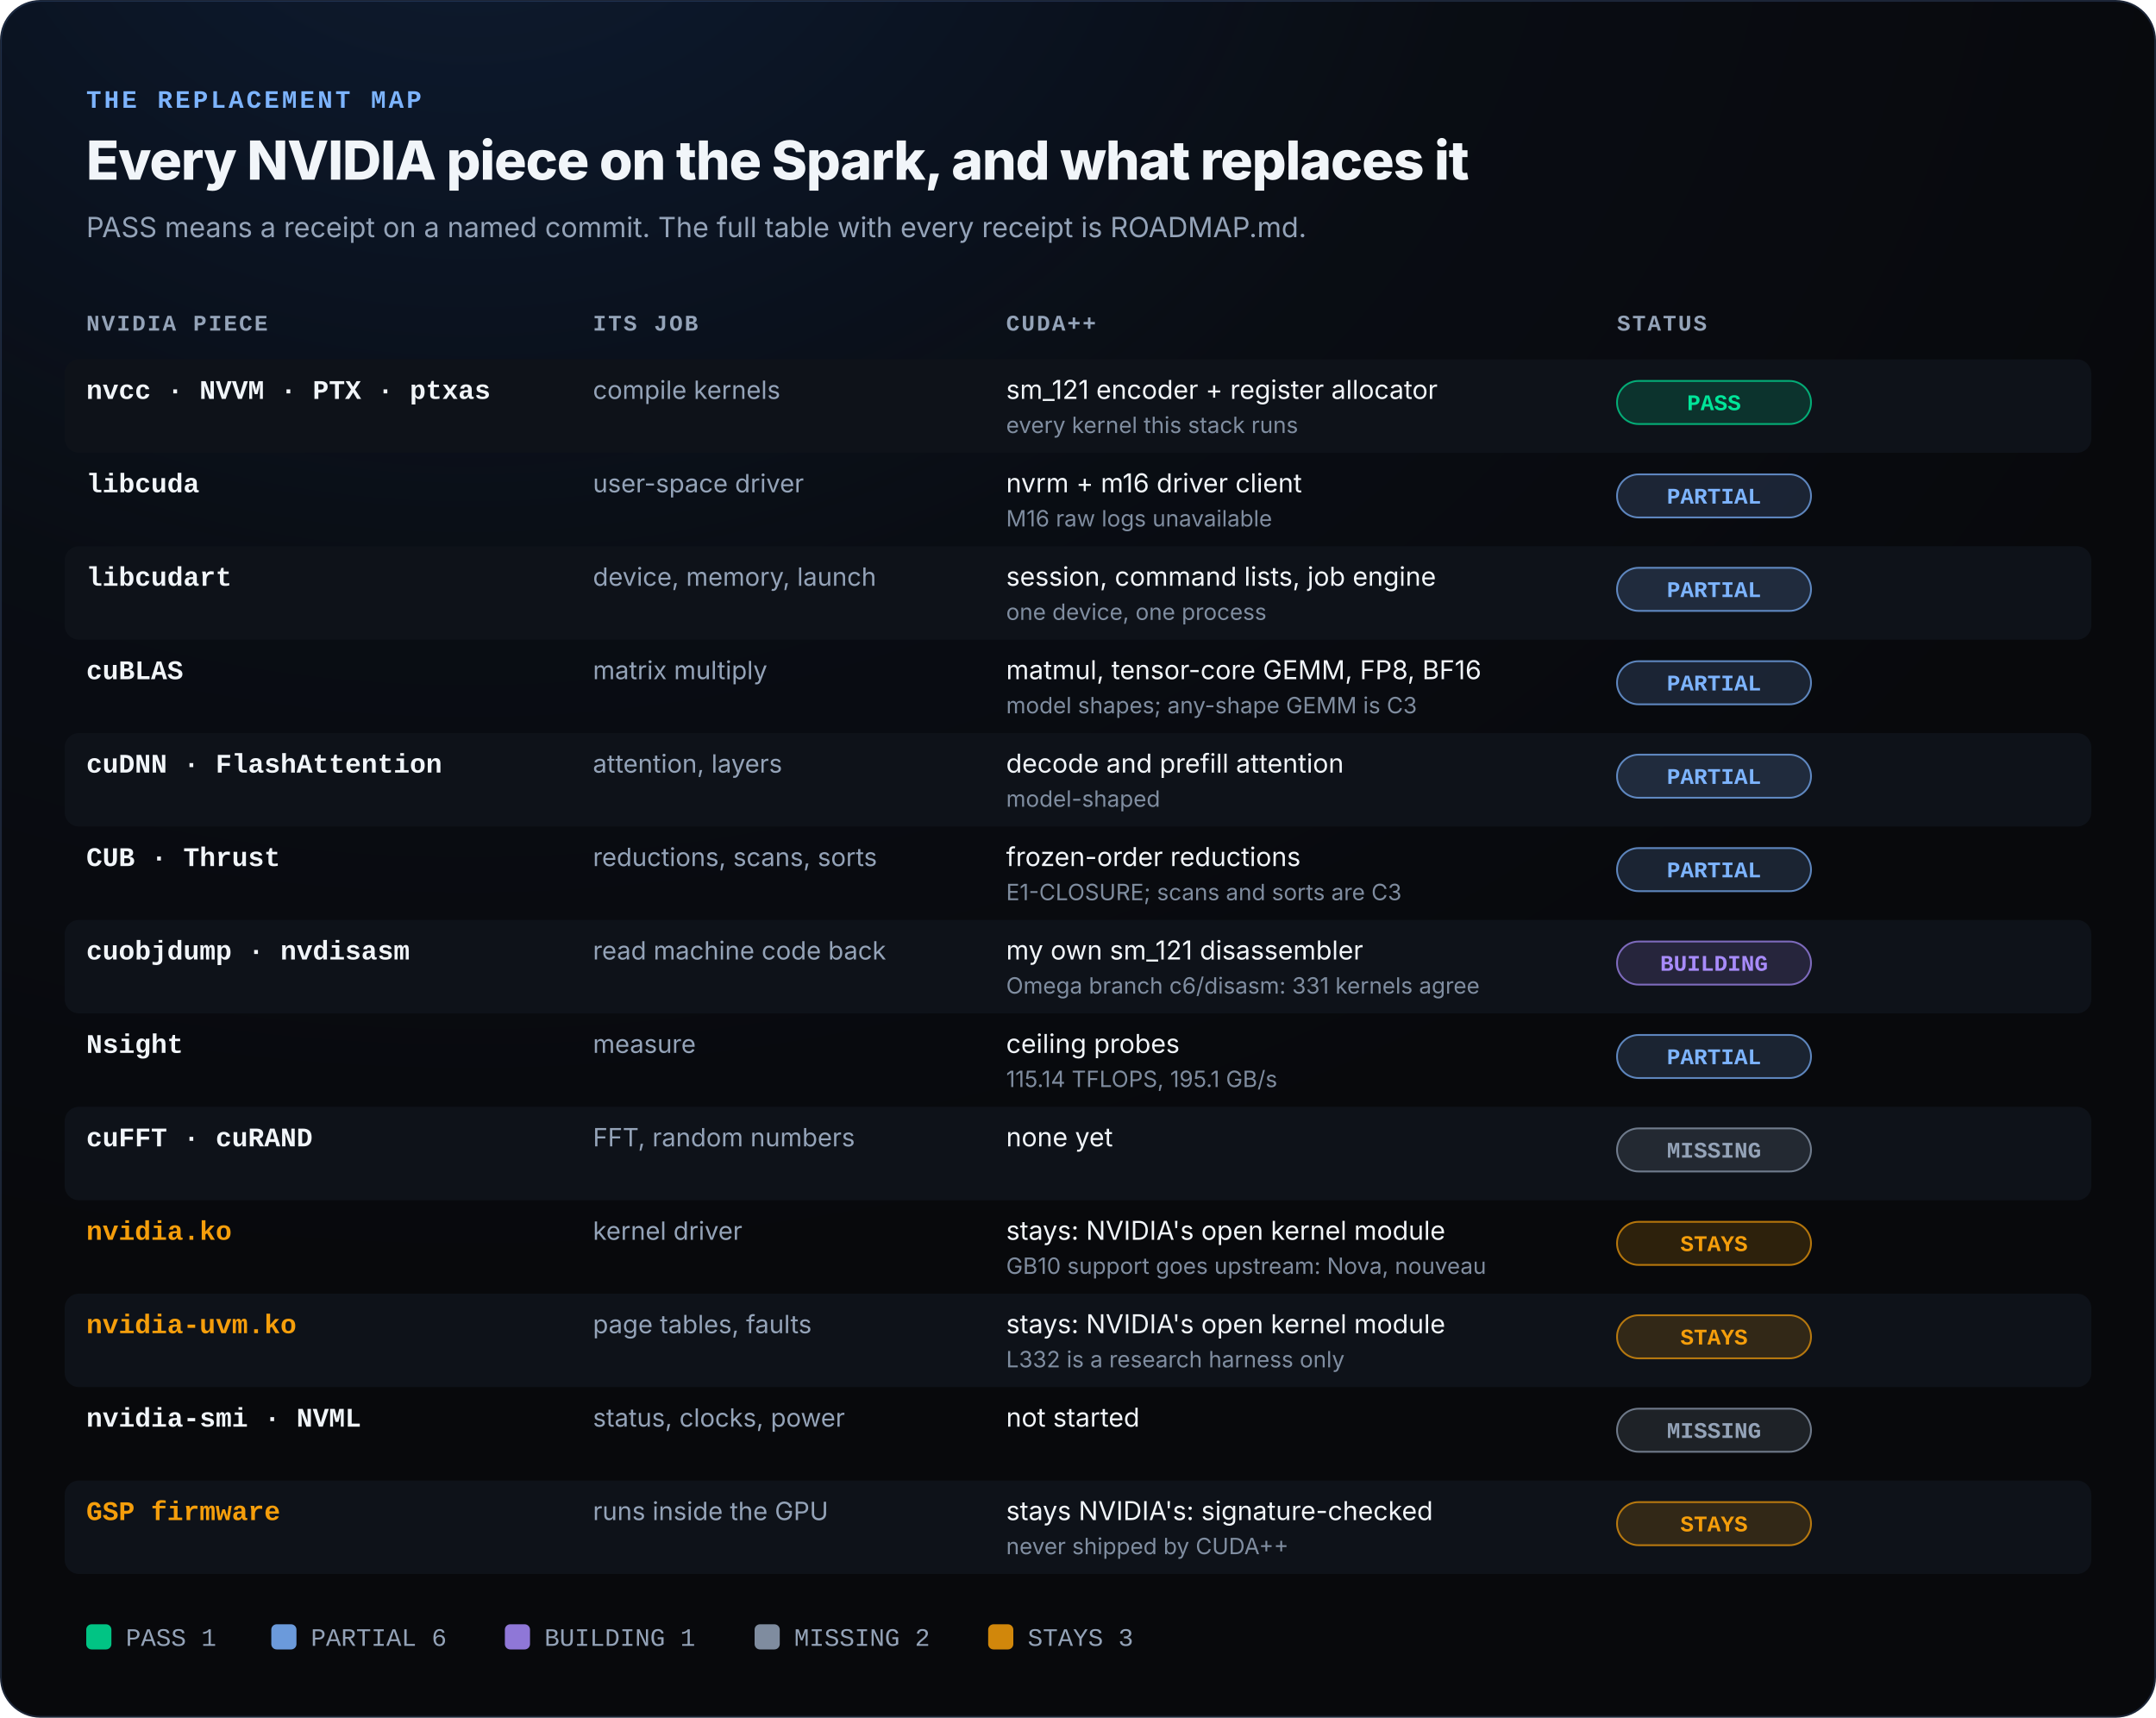
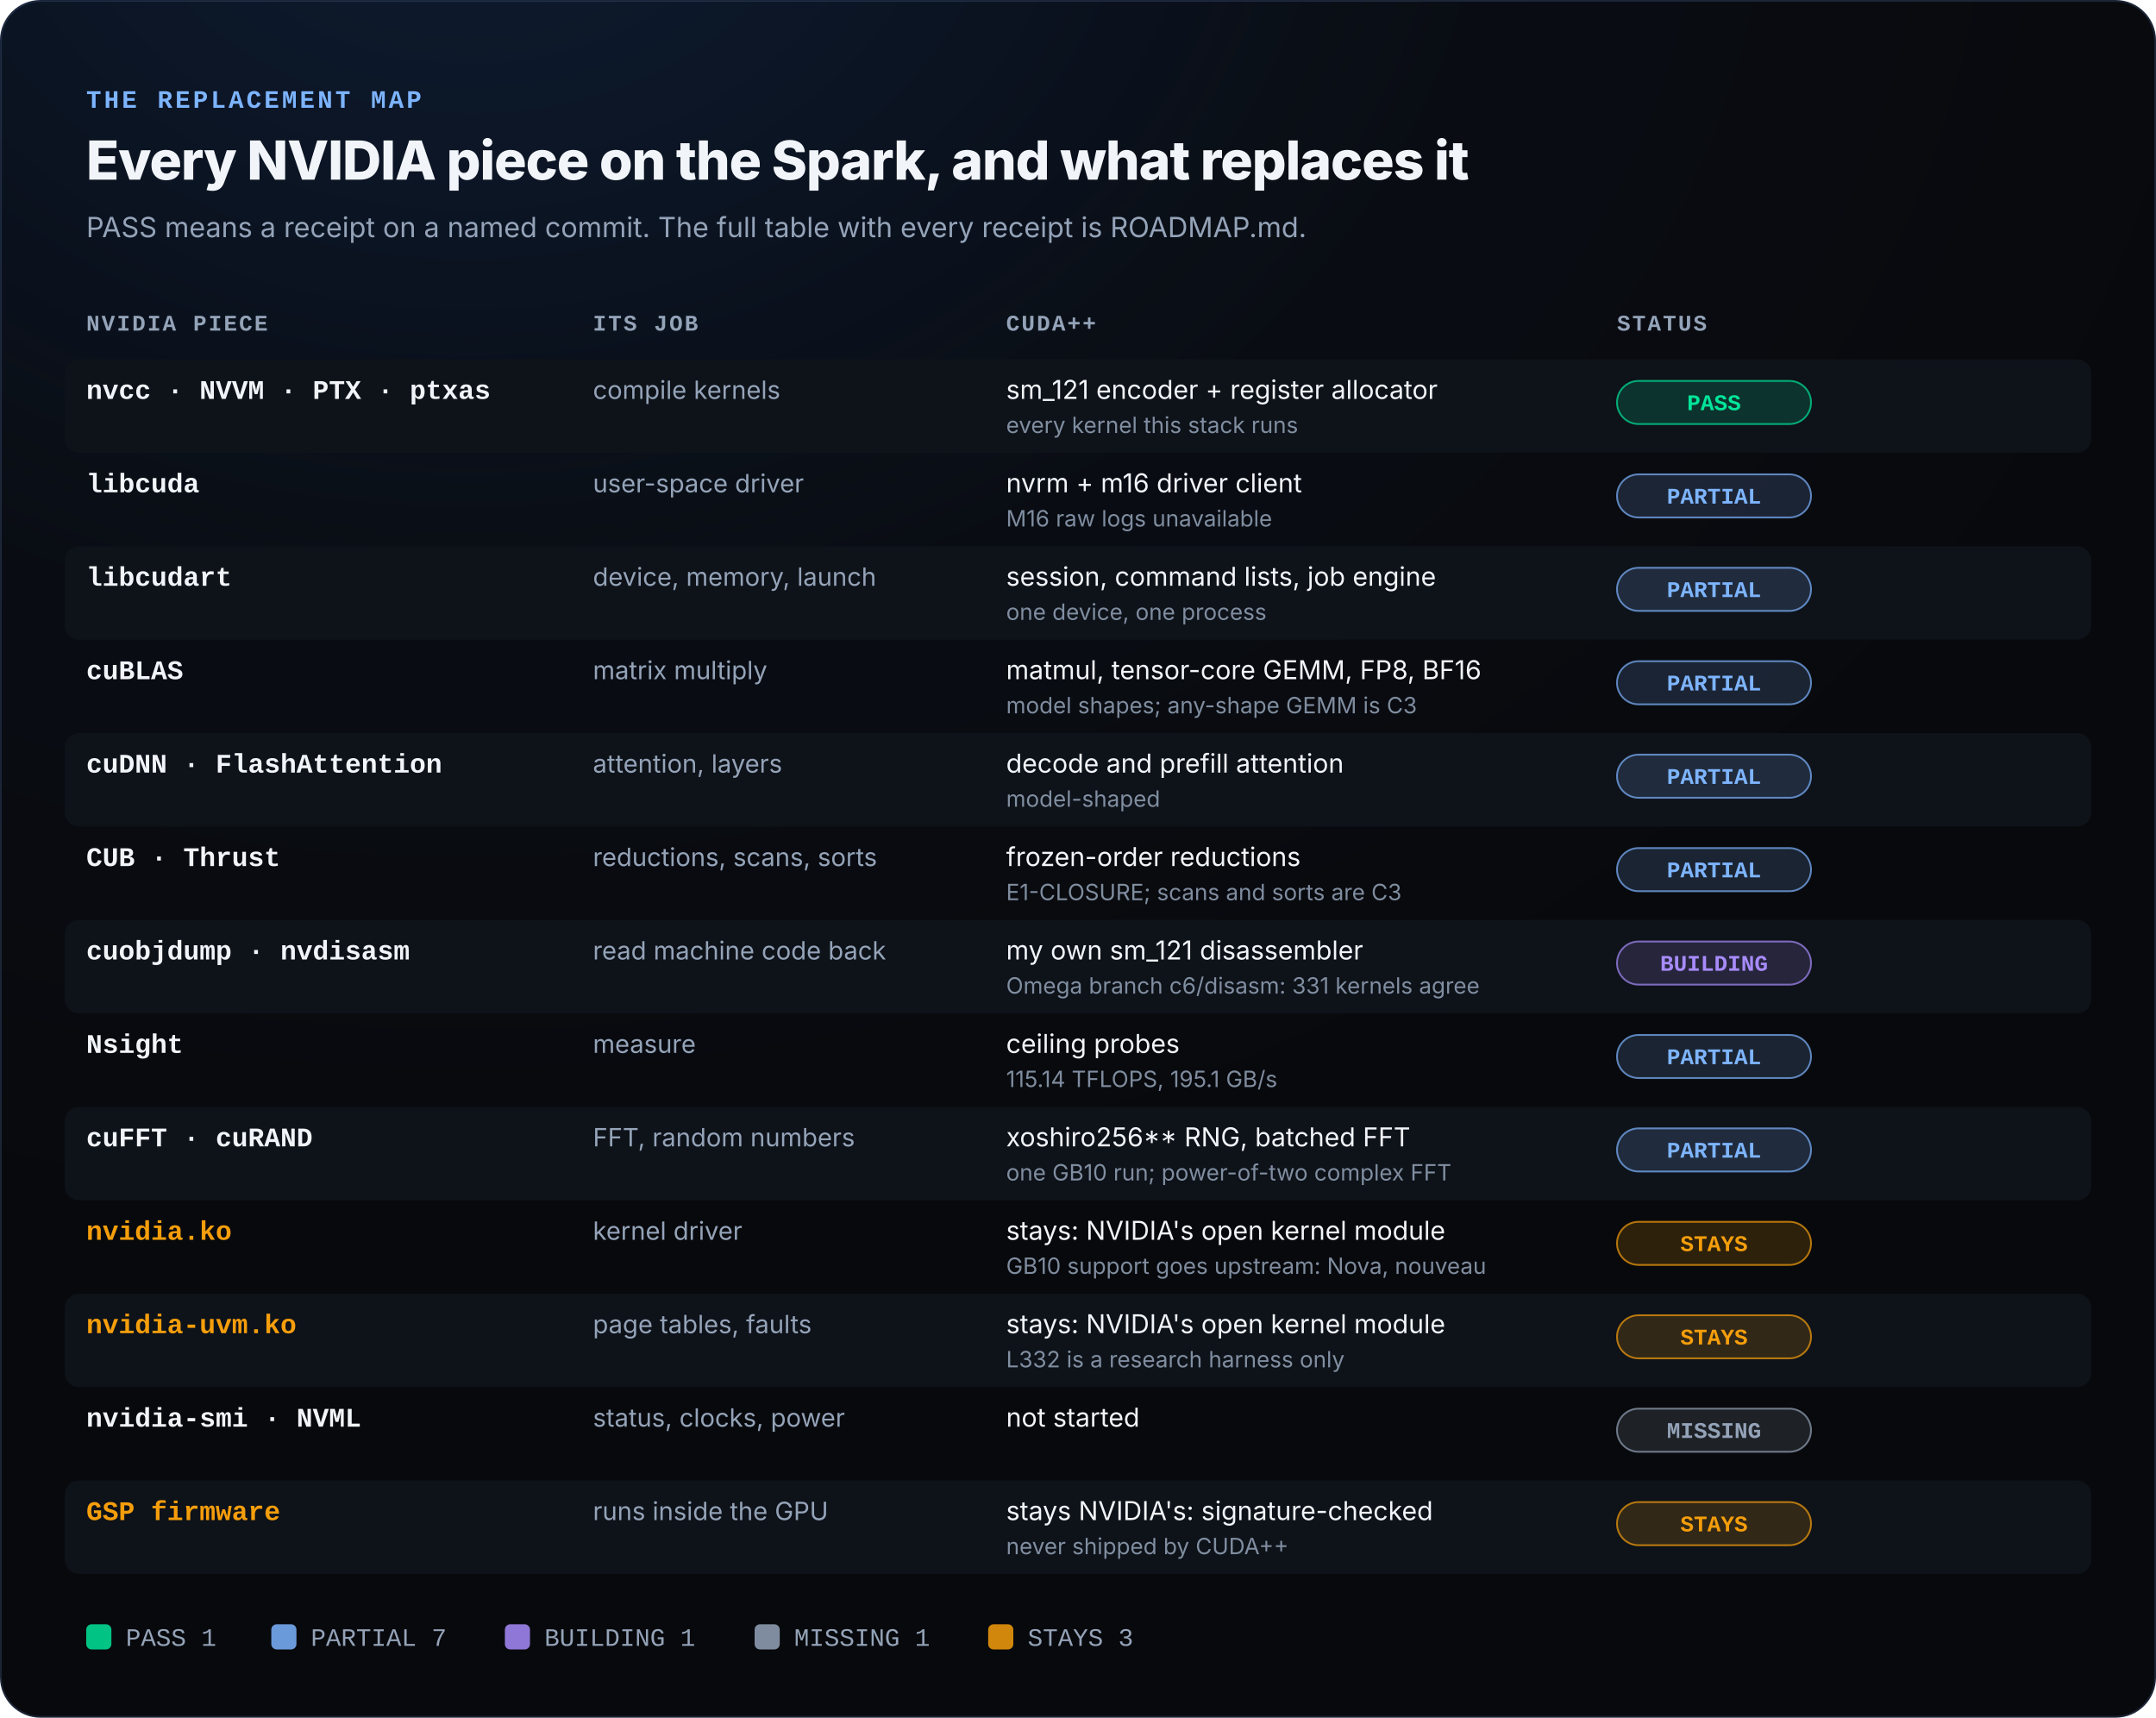
<svg xmlns="http://www.w3.org/2000/svg" width="1200" height="956" viewBox="0 0 1200 956" role="img" aria-labelledby="t d">
  <defs>
    <radialGradient id="glow" cx="22%" cy="-10%" r="85%">
      <stop offset="0" stop-color="#2d7ff9" stop-opacity="0.16" />
      <stop offset="0.55" stop-color="#2d7ff9" stop-opacity="0.03" />
      <stop offset="1" stop-color="#2d7ff9" stop-opacity="0" />
    </radialGradient>
    <radialGradient id="glow2" cx="92%" cy="8%" r="45%">
      <stop offset="0" stop-color="#00e599" stop-opacity="0.08" />
      <stop offset="1" stop-color="#00e599" stop-opacity="0" />
    </radialGradient>
    <marker id="arrow" viewBox="0 0 10 10" refX="9" refY="5" markerWidth="7" markerHeight="7" orient="auto-start-reverse">
      <path d="M0 0 L10 5 L0 10 z" fill="#94a3b8" />
    </marker>
  </defs>
  <rect x="0.5" y="0.5" width="1199.0" height="955.0" rx="22" fill="#08090c" stroke="#1c2536" stroke-width="1.0" />
  <rect x="0.5" y="0.5" width="1199.0" height="955.0" rx="22" fill="url(#glow)" stroke="none" stroke-width="1.0" />
  <text x="48.0" y="60.0" font-family="ui-monospace, SFMono-Regular, Menlo, Consolas, 'Liberation Mono', monospace" font-size="14" font-weight="600" fill="#7db4ff" text-anchor="start" letter-spacing="1.5">THE REPLACEMENT MAP</text>
  <text x="48.0" y="100.0" font-family="Inter, ui-sans-serif, -apple-system, 'Segoe UI', Helvetica, Arial, sans-serif" font-size="30" font-weight="800" fill="#f1f5f9" text-anchor="start" letter-spacing="-0.5">Every NVIDIA piece on the Spark, and what replaces it</text>
  <text x="48.0" y="132.0" font-family="Inter, ui-sans-serif, -apple-system, 'Segoe UI', Helvetica, Arial, sans-serif" font-size="15.5" font-weight="400" fill="#94a3b8" text-anchor="start">PASS means a receipt on a named commit. The full table with every receipt is ROADMAP.md.</text>
  <text x="48.0" y="184.0" font-family="ui-monospace, SFMono-Regular, Menlo, Consolas, 'Liberation Mono', monospace" font-size="12.5" font-weight="700" fill="#94a3b8" text-anchor="start" letter-spacing="1">NVIDIA PIECE</text>
  <text x="330.0" y="184.0" font-family="ui-monospace, SFMono-Regular, Menlo, Consolas, 'Liberation Mono', monospace" font-size="12.5" font-weight="700" fill="#94a3b8" text-anchor="start" letter-spacing="1">ITS JOB</text>
  <text x="560.0" y="184.0" font-family="ui-monospace, SFMono-Regular, Menlo, Consolas, 'Liberation Mono', monospace" font-size="12.5" font-weight="700" fill="#94a3b8" text-anchor="start" letter-spacing="1">CUDA++</text>
  <text x="900.0" y="184.0" font-family="ui-monospace, SFMono-Regular, Menlo, Consolas, 'Liberation Mono', monospace" font-size="12.5" font-weight="700" fill="#94a3b8" text-anchor="start" letter-spacing="1">STATUS</text>
  <text x="1040.0" y="184.0" font-family="ui-monospace, SFMono-Regular, Menlo, Consolas, 'Liberation Mono', monospace" font-size="12.5" font-weight="700" fill="#94a3b8" text-anchor="start" letter-spacing="1" />
  <rect x="36.0" y="200.0" width="1128.0" height="52.0" rx="8" fill="#0e1219" stroke="none" stroke-width="1.0" />
  <text x="48.0" y="222.0" font-family="ui-monospace, SFMono-Regular, Menlo, Consolas, 'Liberation Mono', monospace" font-size="15" font-weight="700" fill="#f1f5f9" text-anchor="start">nvcc · NVVM · PTX · ptxas</text>
  <text x="330.0" y="222.0" font-family="Inter, ui-sans-serif, -apple-system, 'Segoe UI', Helvetica, Arial, sans-serif" font-size="14" font-weight="400" fill="#94a3b8" text-anchor="start">compile kernels</text>
  <text x="560.0" y="222.0" font-family="Inter, ui-sans-serif, -apple-system, 'Segoe UI', Helvetica, Arial, sans-serif" font-size="14.5" font-weight="400" fill="#f1f5f9" text-anchor="start">sm_121 encoder + register allocator</text>
  <text x="560.0" y="241.0" font-family="Inter, ui-sans-serif, -apple-system, 'Segoe UI', Helvetica, Arial, sans-serif" font-size="12.5" font-weight="400" fill="#94a3b8" text-anchor="start" opacity="0.85">every kernel this stack runs</text>
  <rect x="900.0" y="212.0" width="108.0" height="24.0" rx="12.0" fill="#00e599" stroke="none" stroke-width="1.0" opacity="0.16" />
  <rect x="900.0" y="212.0" width="108.0" height="24.0" rx="12.0" fill="none" stroke="#00e599" stroke-width="1" opacity="0.7" />
  <text x="954.0" y="228.3" font-family="ui-monospace, SFMono-Regular, Menlo, Consolas, 'Liberation Mono', monospace" font-size="12.5" font-weight="600" fill="#00e599" text-anchor="middle">PASS</text>
  <text x="48.0" y="274.0" font-family="ui-monospace, SFMono-Regular, Menlo, Consolas, 'Liberation Mono', monospace" font-size="15" font-weight="700" fill="#f1f5f9" text-anchor="start">libcuda</text>
  <text x="330.0" y="274.0" font-family="Inter, ui-sans-serif, -apple-system, 'Segoe UI', Helvetica, Arial, sans-serif" font-size="14" font-weight="400" fill="#94a3b8" text-anchor="start">user-space driver</text>
  <text x="560.0" y="274.0" font-family="Inter, ui-sans-serif, -apple-system, 'Segoe UI', Helvetica, Arial, sans-serif" font-size="14.5" font-weight="400" fill="#f1f5f9" text-anchor="start">nvrm + m16 driver client</text>
  <text x="560.0" y="293.0" font-family="Inter, ui-sans-serif, -apple-system, 'Segoe UI', Helvetica, Arial, sans-serif" font-size="12.5" font-weight="400" fill="#94a3b8" text-anchor="start" opacity="0.85">M16 raw logs unavailable</text>
  <rect x="900.0" y="264.0" width="108.0" height="24.0" rx="12.0" fill="#7db4ff" stroke="none" stroke-width="1.0" opacity="0.16" />
  <rect x="900.0" y="264.0" width="108.0" height="24.0" rx="12.0" fill="none" stroke="#7db4ff" stroke-width="1" opacity="0.7" />
  <text x="954.0" y="280.3" font-family="ui-monospace, SFMono-Regular, Menlo, Consolas, 'Liberation Mono', monospace" font-size="12.5" font-weight="600" fill="#7db4ff" text-anchor="middle">PARTIAL</text>
  <rect x="36.0" y="304.0" width="1128.0" height="52.0" rx="8" fill="#0e1219" stroke="none" stroke-width="1.0" />
  <text x="48.0" y="326.0" font-family="ui-monospace, SFMono-Regular, Menlo, Consolas, 'Liberation Mono', monospace" font-size="15" font-weight="700" fill="#f1f5f9" text-anchor="start">libcudart</text>
  <text x="330.0" y="326.0" font-family="Inter, ui-sans-serif, -apple-system, 'Segoe UI', Helvetica, Arial, sans-serif" font-size="14" font-weight="400" fill="#94a3b8" text-anchor="start">device, memory, launch</text>
  <text x="560.0" y="326.0" font-family="Inter, ui-sans-serif, -apple-system, 'Segoe UI', Helvetica, Arial, sans-serif" font-size="14.5" font-weight="400" fill="#f1f5f9" text-anchor="start">session, command lists, job engine</text>
  <text x="560.0" y="345.0" font-family="Inter, ui-sans-serif, -apple-system, 'Segoe UI', Helvetica, Arial, sans-serif" font-size="12.5" font-weight="400" fill="#94a3b8" text-anchor="start" opacity="0.85">one device, one process</text>
  <rect x="900.0" y="316.0" width="108.0" height="24.0" rx="12.0" fill="#7db4ff" stroke="none" stroke-width="1.0" opacity="0.16" />
  <rect x="900.0" y="316.0" width="108.0" height="24.0" rx="12.0" fill="none" stroke="#7db4ff" stroke-width="1" opacity="0.7" />
  <text x="954.0" y="332.3" font-family="ui-monospace, SFMono-Regular, Menlo, Consolas, 'Liberation Mono', monospace" font-size="12.5" font-weight="600" fill="#7db4ff" text-anchor="middle">PARTIAL</text>
  <text x="48.0" y="378.0" font-family="ui-monospace, SFMono-Regular, Menlo, Consolas, 'Liberation Mono', monospace" font-size="15" font-weight="700" fill="#f1f5f9" text-anchor="start">cuBLAS</text>
  <text x="330.0" y="378.0" font-family="Inter, ui-sans-serif, -apple-system, 'Segoe UI', Helvetica, Arial, sans-serif" font-size="14" font-weight="400" fill="#94a3b8" text-anchor="start">matrix multiply</text>
  <text x="560.0" y="378.0" font-family="Inter, ui-sans-serif, -apple-system, 'Segoe UI', Helvetica, Arial, sans-serif" font-size="14.5" font-weight="400" fill="#f1f5f9" text-anchor="start">matmul, tensor-core GEMM, FP8, BF16</text>
  <text x="560.0" y="397.0" font-family="Inter, ui-sans-serif, -apple-system, 'Segoe UI', Helvetica, Arial, sans-serif" font-size="12.5" font-weight="400" fill="#94a3b8" text-anchor="start" opacity="0.85">model shapes; any-shape GEMM is C3</text>
  <rect x="900.0" y="368.0" width="108.0" height="24.0" rx="12.0" fill="#7db4ff" stroke="none" stroke-width="1.0" opacity="0.16" />
  <rect x="900.0" y="368.0" width="108.0" height="24.0" rx="12.0" fill="none" stroke="#7db4ff" stroke-width="1" opacity="0.7" />
  <text x="954.0" y="384.3" font-family="ui-monospace, SFMono-Regular, Menlo, Consolas, 'Liberation Mono', monospace" font-size="12.5" font-weight="600" fill="#7db4ff" text-anchor="middle">PARTIAL</text>
  <rect x="36.0" y="408.0" width="1128.0" height="52.0" rx="8" fill="#0e1219" stroke="none" stroke-width="1.0" />
  <text x="48.0" y="430.0" font-family="ui-monospace, SFMono-Regular, Menlo, Consolas, 'Liberation Mono', monospace" font-size="15" font-weight="700" fill="#f1f5f9" text-anchor="start">cuDNN · FlashAttention</text>
  <text x="330.0" y="430.0" font-family="Inter, ui-sans-serif, -apple-system, 'Segoe UI', Helvetica, Arial, sans-serif" font-size="14" font-weight="400" fill="#94a3b8" text-anchor="start">attention, layers</text>
  <text x="560.0" y="430.0" font-family="Inter, ui-sans-serif, -apple-system, 'Segoe UI', Helvetica, Arial, sans-serif" font-size="14.5" font-weight="400" fill="#f1f5f9" text-anchor="start">decode and prefill attention</text>
  <text x="560.0" y="449.0" font-family="Inter, ui-sans-serif, -apple-system, 'Segoe UI', Helvetica, Arial, sans-serif" font-size="12.5" font-weight="400" fill="#94a3b8" text-anchor="start" opacity="0.85">model-shaped</text>
  <rect x="900.0" y="420.0" width="108.0" height="24.0" rx="12.0" fill="#7db4ff" stroke="none" stroke-width="1.0" opacity="0.16" />
  <rect x="900.0" y="420.0" width="108.0" height="24.0" rx="12.0" fill="none" stroke="#7db4ff" stroke-width="1" opacity="0.7" />
  <text x="954.0" y="436.3" font-family="ui-monospace, SFMono-Regular, Menlo, Consolas, 'Liberation Mono', monospace" font-size="12.5" font-weight="600" fill="#7db4ff" text-anchor="middle">PARTIAL</text>
  <text x="48.0" y="482.0" font-family="ui-monospace, SFMono-Regular, Menlo, Consolas, 'Liberation Mono', monospace" font-size="15" font-weight="700" fill="#f1f5f9" text-anchor="start">CUB · Thrust</text>
  <text x="330.0" y="482.0" font-family="Inter, ui-sans-serif, -apple-system, 'Segoe UI', Helvetica, Arial, sans-serif" font-size="14" font-weight="400" fill="#94a3b8" text-anchor="start">reductions, scans, sorts</text>
  <text x="560.0" y="482.0" font-family="Inter, ui-sans-serif, -apple-system, 'Segoe UI', Helvetica, Arial, sans-serif" font-size="14.5" font-weight="400" fill="#f1f5f9" text-anchor="start">frozen-order reductions</text>
  <text x="560.0" y="501.0" font-family="Inter, ui-sans-serif, -apple-system, 'Segoe UI', Helvetica, Arial, sans-serif" font-size="12.5" font-weight="400" fill="#94a3b8" text-anchor="start" opacity="0.85">E1-CLOSURE; scans and sorts are C3</text>
  <rect x="900.0" y="472.0" width="108.0" height="24.0" rx="12.0" fill="#7db4ff" stroke="none" stroke-width="1.0" opacity="0.16" />
  <rect x="900.0" y="472.0" width="108.0" height="24.0" rx="12.0" fill="none" stroke="#7db4ff" stroke-width="1" opacity="0.7" />
  <text x="954.0" y="488.3" font-family="ui-monospace, SFMono-Regular, Menlo, Consolas, 'Liberation Mono', monospace" font-size="12.5" font-weight="600" fill="#7db4ff" text-anchor="middle">PARTIAL</text>
  <rect x="36.0" y="512.0" width="1128.0" height="52.0" rx="8" fill="#0e1219" stroke="none" stroke-width="1.0" />
  <text x="48.0" y="534.0" font-family="ui-monospace, SFMono-Regular, Menlo, Consolas, 'Liberation Mono', monospace" font-size="15" font-weight="700" fill="#f1f5f9" text-anchor="start">cuobjdump · nvdisasm</text>
  <text x="330.0" y="534.0" font-family="Inter, ui-sans-serif, -apple-system, 'Segoe UI', Helvetica, Arial, sans-serif" font-size="14" font-weight="400" fill="#94a3b8" text-anchor="start">read machine code back</text>
  <text x="560.0" y="534.0" font-family="Inter, ui-sans-serif, -apple-system, 'Segoe UI', Helvetica, Arial, sans-serif" font-size="14.5" font-weight="400" fill="#f1f5f9" text-anchor="start">my own sm_121 disassembler</text>
  <text x="560.0" y="553.0" font-family="Inter, ui-sans-serif, -apple-system, 'Segoe UI', Helvetica, Arial, sans-serif" font-size="12.5" font-weight="400" fill="#94a3b8" text-anchor="start" opacity="0.85">Omega branch c6/disasm: 331 kernels agree</text>
  <rect x="900.0" y="524.0" width="108.0" height="24.0" rx="12.0" fill="#a78bfa" stroke="none" stroke-width="1.0" opacity="0.16" />
  <rect x="900.0" y="524.0" width="108.0" height="24.0" rx="12.0" fill="none" stroke="#a78bfa" stroke-width="1" opacity="0.7" />
  <text x="954.0" y="540.3" font-family="ui-monospace, SFMono-Regular, Menlo, Consolas, 'Liberation Mono', monospace" font-size="12.5" font-weight="600" fill="#a78bfa" text-anchor="middle">BUILDING</text>
  <text x="48.0" y="586.0" font-family="ui-monospace, SFMono-Regular, Menlo, Consolas, 'Liberation Mono', monospace" font-size="15" font-weight="700" fill="#f1f5f9" text-anchor="start">Nsight</text>
  <text x="330.0" y="586.0" font-family="Inter, ui-sans-serif, -apple-system, 'Segoe UI', Helvetica, Arial, sans-serif" font-size="14" font-weight="400" fill="#94a3b8" text-anchor="start">measure</text>
  <text x="560.0" y="586.0" font-family="Inter, ui-sans-serif, -apple-system, 'Segoe UI', Helvetica, Arial, sans-serif" font-size="14.5" font-weight="400" fill="#f1f5f9" text-anchor="start">ceiling probes</text>
  <text x="560.0" y="605.0" font-family="Inter, ui-sans-serif, -apple-system, 'Segoe UI', Helvetica, Arial, sans-serif" font-size="12.5" font-weight="400" fill="#94a3b8" text-anchor="start" opacity="0.85">115.14 TFLOPS, 195.1 GB/s</text>
  <rect x="900.0" y="576.0" width="108.0" height="24.0" rx="12.0" fill="#7db4ff" stroke="none" stroke-width="1.0" opacity="0.16" />
  <rect x="900.0" y="576.0" width="108.0" height="24.0" rx="12.0" fill="none" stroke="#7db4ff" stroke-width="1" opacity="0.7" />
  <text x="954.0" y="592.3" font-family="ui-monospace, SFMono-Regular, Menlo, Consolas, 'Liberation Mono', monospace" font-size="12.5" font-weight="600" fill="#7db4ff" text-anchor="middle">PARTIAL</text>
  <rect x="36.0" y="616.0" width="1128.0" height="52.0" rx="8" fill="#0e1219" stroke="none" stroke-width="1.0" />
  <text x="48.0" y="638.0" font-family="ui-monospace, SFMono-Regular, Menlo, Consolas, 'Liberation Mono', monospace" font-size="15" font-weight="700" fill="#f1f5f9" text-anchor="start">cuFFT · cuRAND</text>
  <text x="330.0" y="638.0" font-family="Inter, ui-sans-serif, -apple-system, 'Segoe UI', Helvetica, Arial, sans-serif" font-size="14" font-weight="400" fill="#94a3b8" text-anchor="start">FFT, random numbers</text>
-   <text x="560.0" y="638.0" font-family="Inter, ui-sans-serif, -apple-system, 'Segoe UI', Helvetica, Arial, sans-serif" font-size="14.5" font-weight="400" fill="#f1f5f9" text-anchor="start">none yet</text>
-   <rect x="900.0" y="628.0" width="108.0" height="24.0" rx="12.0" fill="#94a3b8" stroke="none" stroke-width="1.0" opacity="0.16" />
-   <rect x="900.0" y="628.0" width="108.0" height="24.0" rx="12.0" fill="none" stroke="#94a3b8" stroke-width="1" opacity="0.7" />
-   <text x="954.0" y="644.3" font-family="ui-monospace, SFMono-Regular, Menlo, Consolas, 'Liberation Mono', monospace" font-size="12.5" font-weight="600" fill="#94a3b8" text-anchor="middle">MISSING</text>
+   <text x="560.0" y="638.0" font-family="Inter, ui-sans-serif, -apple-system, 'Segoe UI', Helvetica, Arial, sans-serif" font-size="14.5" font-weight="400" fill="#f1f5f9" text-anchor="start">xoshiro256** RNG, batched FFT</text>
+   <text x="560.0" y="657.0" font-family="Inter, ui-sans-serif, -apple-system, 'Segoe UI', Helvetica, Arial, sans-serif" font-size="12.5" font-weight="400" fill="#94a3b8" text-anchor="start" opacity="0.85">one GB10 run; power-of-two complex FFT</text>
+   <rect x="900.0" y="628.0" width="108.0" height="24.0" rx="12.0" fill="#7db4ff" stroke="none" stroke-width="1.0" opacity="0.16" />
+   <rect x="900.0" y="628.0" width="108.0" height="24.0" rx="12.0" fill="none" stroke="#7db4ff" stroke-width="1" opacity="0.7" />
+   <text x="954.0" y="644.3" font-family="ui-monospace, SFMono-Regular, Menlo, Consolas, 'Liberation Mono', monospace" font-size="12.5" font-weight="600" fill="#7db4ff" text-anchor="middle">PARTIAL</text>
  <text x="48.0" y="690.0" font-family="ui-monospace, SFMono-Regular, Menlo, Consolas, 'Liberation Mono', monospace" font-size="15" font-weight="700" fill="#f59e0b" text-anchor="start">nvidia.ko</text>
  <text x="330.0" y="690.0" font-family="Inter, ui-sans-serif, -apple-system, 'Segoe UI', Helvetica, Arial, sans-serif" font-size="14" font-weight="400" fill="#94a3b8" text-anchor="start">kernel driver</text>
  <text x="560.0" y="690.0" font-family="Inter, ui-sans-serif, -apple-system, 'Segoe UI', Helvetica, Arial, sans-serif" font-size="14.5" font-weight="400" fill="#f1f5f9" text-anchor="start">stays: NVIDIA's open kernel module</text>
  <text x="560.0" y="709.0" font-family="Inter, ui-sans-serif, -apple-system, 'Segoe UI', Helvetica, Arial, sans-serif" font-size="12.5" font-weight="400" fill="#94a3b8" text-anchor="start" opacity="0.85">GB10 support goes upstream: Nova, nouveau</text>
  <rect x="900.0" y="680.0" width="108.0" height="24.0" rx="12.0" fill="#f59e0b" stroke="none" stroke-width="1.0" opacity="0.16" />
  <rect x="900.0" y="680.0" width="108.0" height="24.0" rx="12.0" fill="none" stroke="#f59e0b" stroke-width="1" opacity="0.7" />
  <text x="954.0" y="696.3" font-family="ui-monospace, SFMono-Regular, Menlo, Consolas, 'Liberation Mono', monospace" font-size="12.5" font-weight="600" fill="#f59e0b" text-anchor="middle">STAYS</text>
  <rect x="36.0" y="720.0" width="1128.0" height="52.0" rx="8" fill="#0e1219" stroke="none" stroke-width="1.0" />
  <text x="48.0" y="742.0" font-family="ui-monospace, SFMono-Regular, Menlo, Consolas, 'Liberation Mono', monospace" font-size="15" font-weight="700" fill="#f59e0b" text-anchor="start">nvidia-uvm.ko</text>
  <text x="330.0" y="742.0" font-family="Inter, ui-sans-serif, -apple-system, 'Segoe UI', Helvetica, Arial, sans-serif" font-size="14" font-weight="400" fill="#94a3b8" text-anchor="start">page tables, faults</text>
  <text x="560.0" y="742.0" font-family="Inter, ui-sans-serif, -apple-system, 'Segoe UI', Helvetica, Arial, sans-serif" font-size="14.5" font-weight="400" fill="#f1f5f9" text-anchor="start">stays: NVIDIA's open kernel module</text>
  <text x="560.0" y="761.0" font-family="Inter, ui-sans-serif, -apple-system, 'Segoe UI', Helvetica, Arial, sans-serif" font-size="12.5" font-weight="400" fill="#94a3b8" text-anchor="start" opacity="0.85">L332 is a research harness only</text>
  <rect x="900.0" y="732.0" width="108.0" height="24.0" rx="12.0" fill="#f59e0b" stroke="none" stroke-width="1.0" opacity="0.16" />
  <rect x="900.0" y="732.0" width="108.0" height="24.0" rx="12.0" fill="none" stroke="#f59e0b" stroke-width="1" opacity="0.7" />
  <text x="954.0" y="748.3" font-family="ui-monospace, SFMono-Regular, Menlo, Consolas, 'Liberation Mono', monospace" font-size="12.5" font-weight="600" fill="#f59e0b" text-anchor="middle">STAYS</text>
  <text x="48.0" y="794.0" font-family="ui-monospace, SFMono-Regular, Menlo, Consolas, 'Liberation Mono', monospace" font-size="15" font-weight="700" fill="#f1f5f9" text-anchor="start">nvidia-smi · NVML</text>
  <text x="330.0" y="794.0" font-family="Inter, ui-sans-serif, -apple-system, 'Segoe UI', Helvetica, Arial, sans-serif" font-size="14" font-weight="400" fill="#94a3b8" text-anchor="start">status, clocks, power</text>
  <text x="560.0" y="794.0" font-family="Inter, ui-sans-serif, -apple-system, 'Segoe UI', Helvetica, Arial, sans-serif" font-size="14.5" font-weight="400" fill="#f1f5f9" text-anchor="start">not started</text>
  <rect x="900.0" y="784.0" width="108.0" height="24.0" rx="12.0" fill="#94a3b8" stroke="none" stroke-width="1.0" opacity="0.16" />
  <rect x="900.0" y="784.0" width="108.0" height="24.0" rx="12.0" fill="none" stroke="#94a3b8" stroke-width="1" opacity="0.7" />
  <text x="954.0" y="800.3" font-family="ui-monospace, SFMono-Regular, Menlo, Consolas, 'Liberation Mono', monospace" font-size="12.5" font-weight="600" fill="#94a3b8" text-anchor="middle">MISSING</text>
  <rect x="36.0" y="824.0" width="1128.0" height="52.0" rx="8" fill="#0e1219" stroke="none" stroke-width="1.0" />
  <text x="48.0" y="846.0" font-family="ui-monospace, SFMono-Regular, Menlo, Consolas, 'Liberation Mono', monospace" font-size="15" font-weight="700" fill="#f59e0b" text-anchor="start">GSP firmware</text>
  <text x="330.0" y="846.0" font-family="Inter, ui-sans-serif, -apple-system, 'Segoe UI', Helvetica, Arial, sans-serif" font-size="14" font-weight="400" fill="#94a3b8" text-anchor="start">runs inside the GPU</text>
  <text x="560.0" y="846.0" font-family="Inter, ui-sans-serif, -apple-system, 'Segoe UI', Helvetica, Arial, sans-serif" font-size="14.5" font-weight="400" fill="#f1f5f9" text-anchor="start">stays NVIDIA's: signature-checked</text>
  <text x="560.0" y="865.0" font-family="Inter, ui-sans-serif, -apple-system, 'Segoe UI', Helvetica, Arial, sans-serif" font-size="12.5" font-weight="400" fill="#94a3b8" text-anchor="start" opacity="0.85">never shipped by CUDA++</text>
  <rect x="900.0" y="836.0" width="108.0" height="24.0" rx="12.0" fill="#f59e0b" stroke="none" stroke-width="1.0" opacity="0.16" />
  <rect x="900.0" y="836.0" width="108.0" height="24.0" rx="12.0" fill="none" stroke="#f59e0b" stroke-width="1" opacity="0.7" />
  <text x="954.0" y="852.3" font-family="ui-monospace, SFMono-Regular, Menlo, Consolas, 'Liberation Mono', monospace" font-size="12.5" font-weight="600" fill="#f59e0b" text-anchor="middle">STAYS</text>
  <rect x="48.0" y="904.0" width="14.0" height="14.0" rx="3" fill="#00e599" stroke="none" stroke-width="1.0" opacity="0.85" />
  <text x="70.0" y="916.0" font-family="ui-monospace, SFMono-Regular, Menlo, Consolas, 'Liberation Mono', monospace" font-size="14" font-weight="400" fill="#94a3b8" text-anchor="start">PASS  1</text>
  <rect x="151.0" y="904.0" width="14.0" height="14.0" rx="3" fill="#7db4ff" stroke="none" stroke-width="1.0" opacity="0.85" />
-   <text x="173.0" y="916.0" font-family="ui-monospace, SFMono-Regular, Menlo, Consolas, 'Liberation Mono', monospace" font-size="14" font-weight="400" fill="#94a3b8" text-anchor="start">PARTIAL  6</text>
+   <text x="173.0" y="916.0" font-family="ui-monospace, SFMono-Regular, Menlo, Consolas, 'Liberation Mono', monospace" font-size="14" font-weight="400" fill="#94a3b8" text-anchor="start">PARTIAL  7</text>
  <rect x="281.0" y="904.0" width="14.0" height="14.0" rx="3" fill="#a78bfa" stroke="none" stroke-width="1.0" opacity="0.85" />
  <text x="303.0" y="916.0" font-family="ui-monospace, SFMono-Regular, Menlo, Consolas, 'Liberation Mono', monospace" font-size="14" font-weight="400" fill="#94a3b8" text-anchor="start">BUILDING  1</text>
  <rect x="420.0" y="904.0" width="14.0" height="14.0" rx="3" fill="#94a3b8" stroke="none" stroke-width="1.0" opacity="0.85" />
-   <text x="442.0" y="916.0" font-family="ui-monospace, SFMono-Regular, Menlo, Consolas, 'Liberation Mono', monospace" font-size="14" font-weight="400" fill="#94a3b8" text-anchor="start">MISSING  2</text>
+   <text x="442.0" y="916.0" font-family="ui-monospace, SFMono-Regular, Menlo, Consolas, 'Liberation Mono', monospace" font-size="14" font-weight="400" fill="#94a3b8" text-anchor="start">MISSING  1</text>
  <rect x="550.0" y="904.0" width="14.0" height="14.0" rx="3" fill="#f59e0b" stroke="none" stroke-width="1.0" opacity="0.85" />
  <text x="572.0" y="916.0" font-family="ui-monospace, SFMono-Regular, Menlo, Consolas, 'Liberation Mono', monospace" font-size="14" font-weight="400" fill="#94a3b8" text-anchor="start">STAYS  3</text>
</svg>
